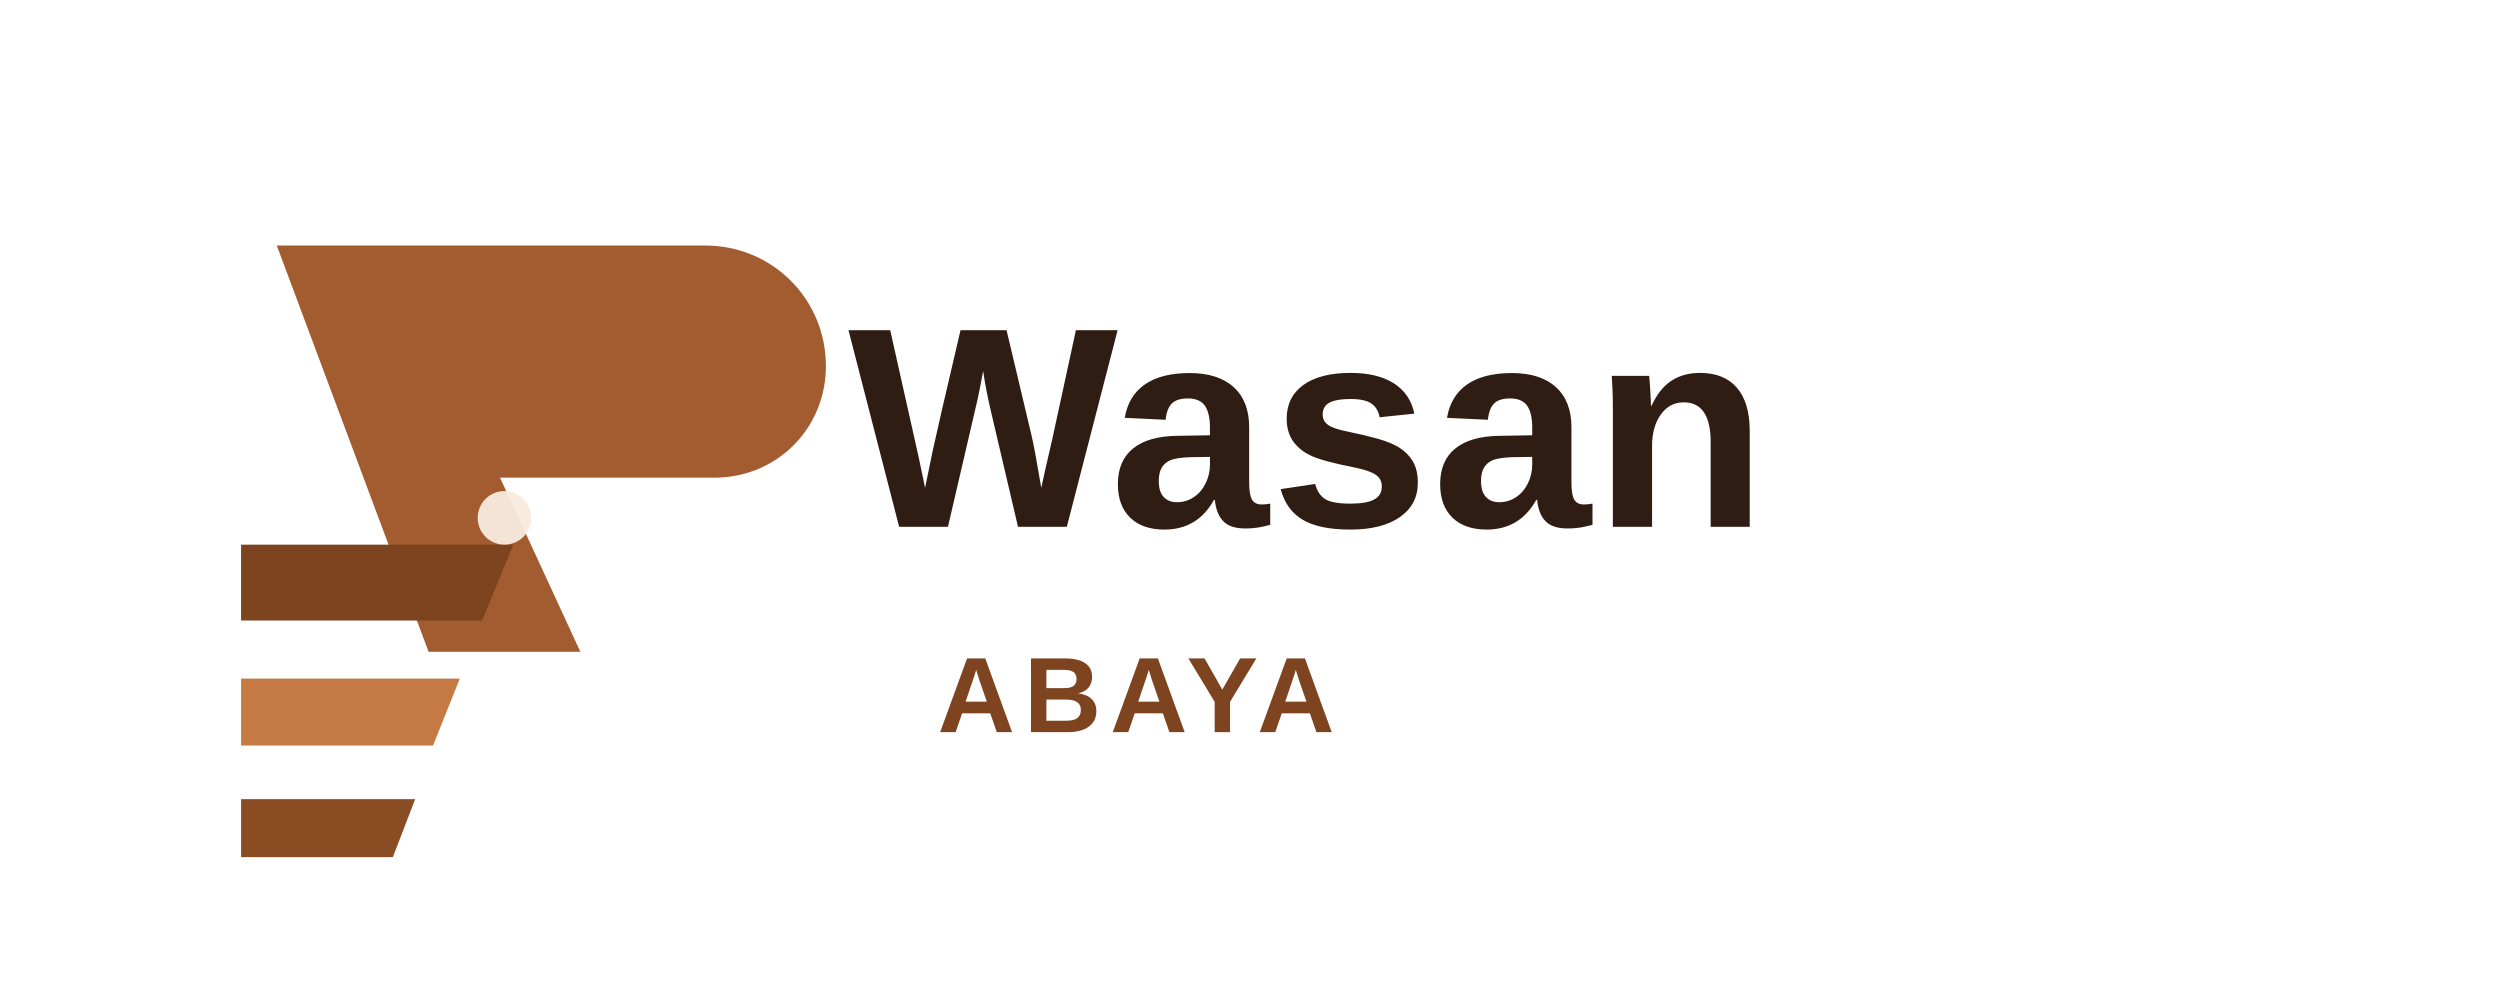
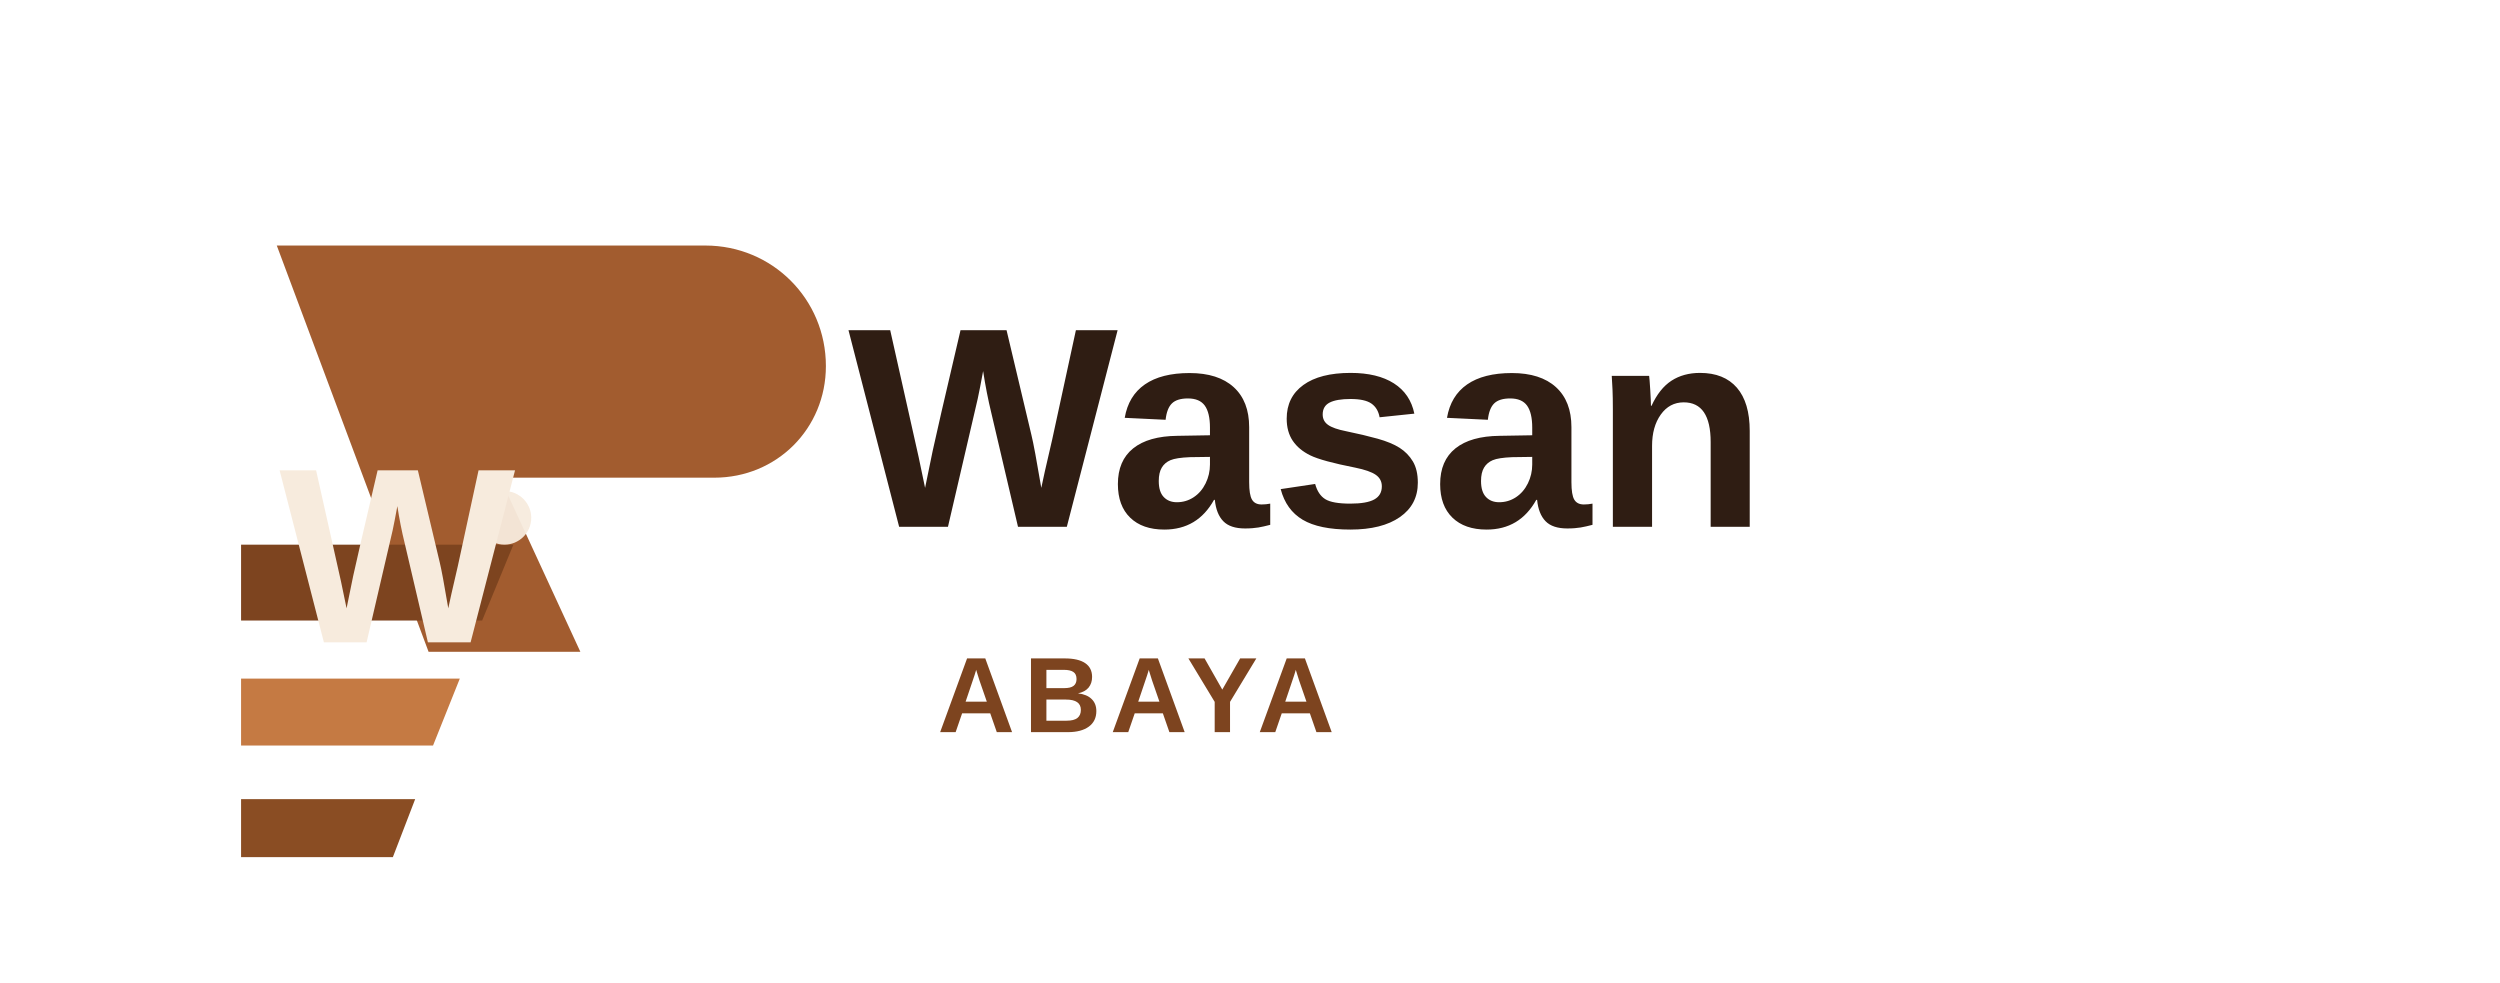
<svg xmlns="http://www.w3.org/2000/svg" viewBox="0 0 560 220" role="img" aria-labelledby="title desc">
  <rect width="560" height="220" rx="30" fill="none" />
  <g transform="translate(26 34)">
    <path d="M36 21h96c15 0 27 12 27 27 0 14-11 25-25 25H86l18 39h-34L36 21Z" fill="#a25c2f" />
    <path d="M28 88h61l-7 17H28z" fill="#7d441f" />
    <path d="M28 118h49l-6 15H28z" fill="#c57a43" />
    <path d="M28 145h39l-5 13H28z" fill="#8a4d23" />
    <circle cx="87" cy="82" r="6" fill="#f7ebdd" opacity="0.95" />
+     <text x="63" y="94" fill="#f7ebdd" font-family="Arial, Helvetica, sans-serif" font-size="56" font-weight="800" text-anchor="middle" dominant-baseline="middle">W</text>
  </g>
  <text x="190" y="118" fill="#2f1d13" font-family="Arial, Helvetica, sans-serif" font-size="64" font-weight="700" letter-spacing="0.5">Wasan</text>
  <text x="210" y="164" fill="#7d441f" font-family="Arial, Helvetica, sans-serif" font-size="24" font-weight="600" letter-spacing="2">ABAYA</text>
</svg>
